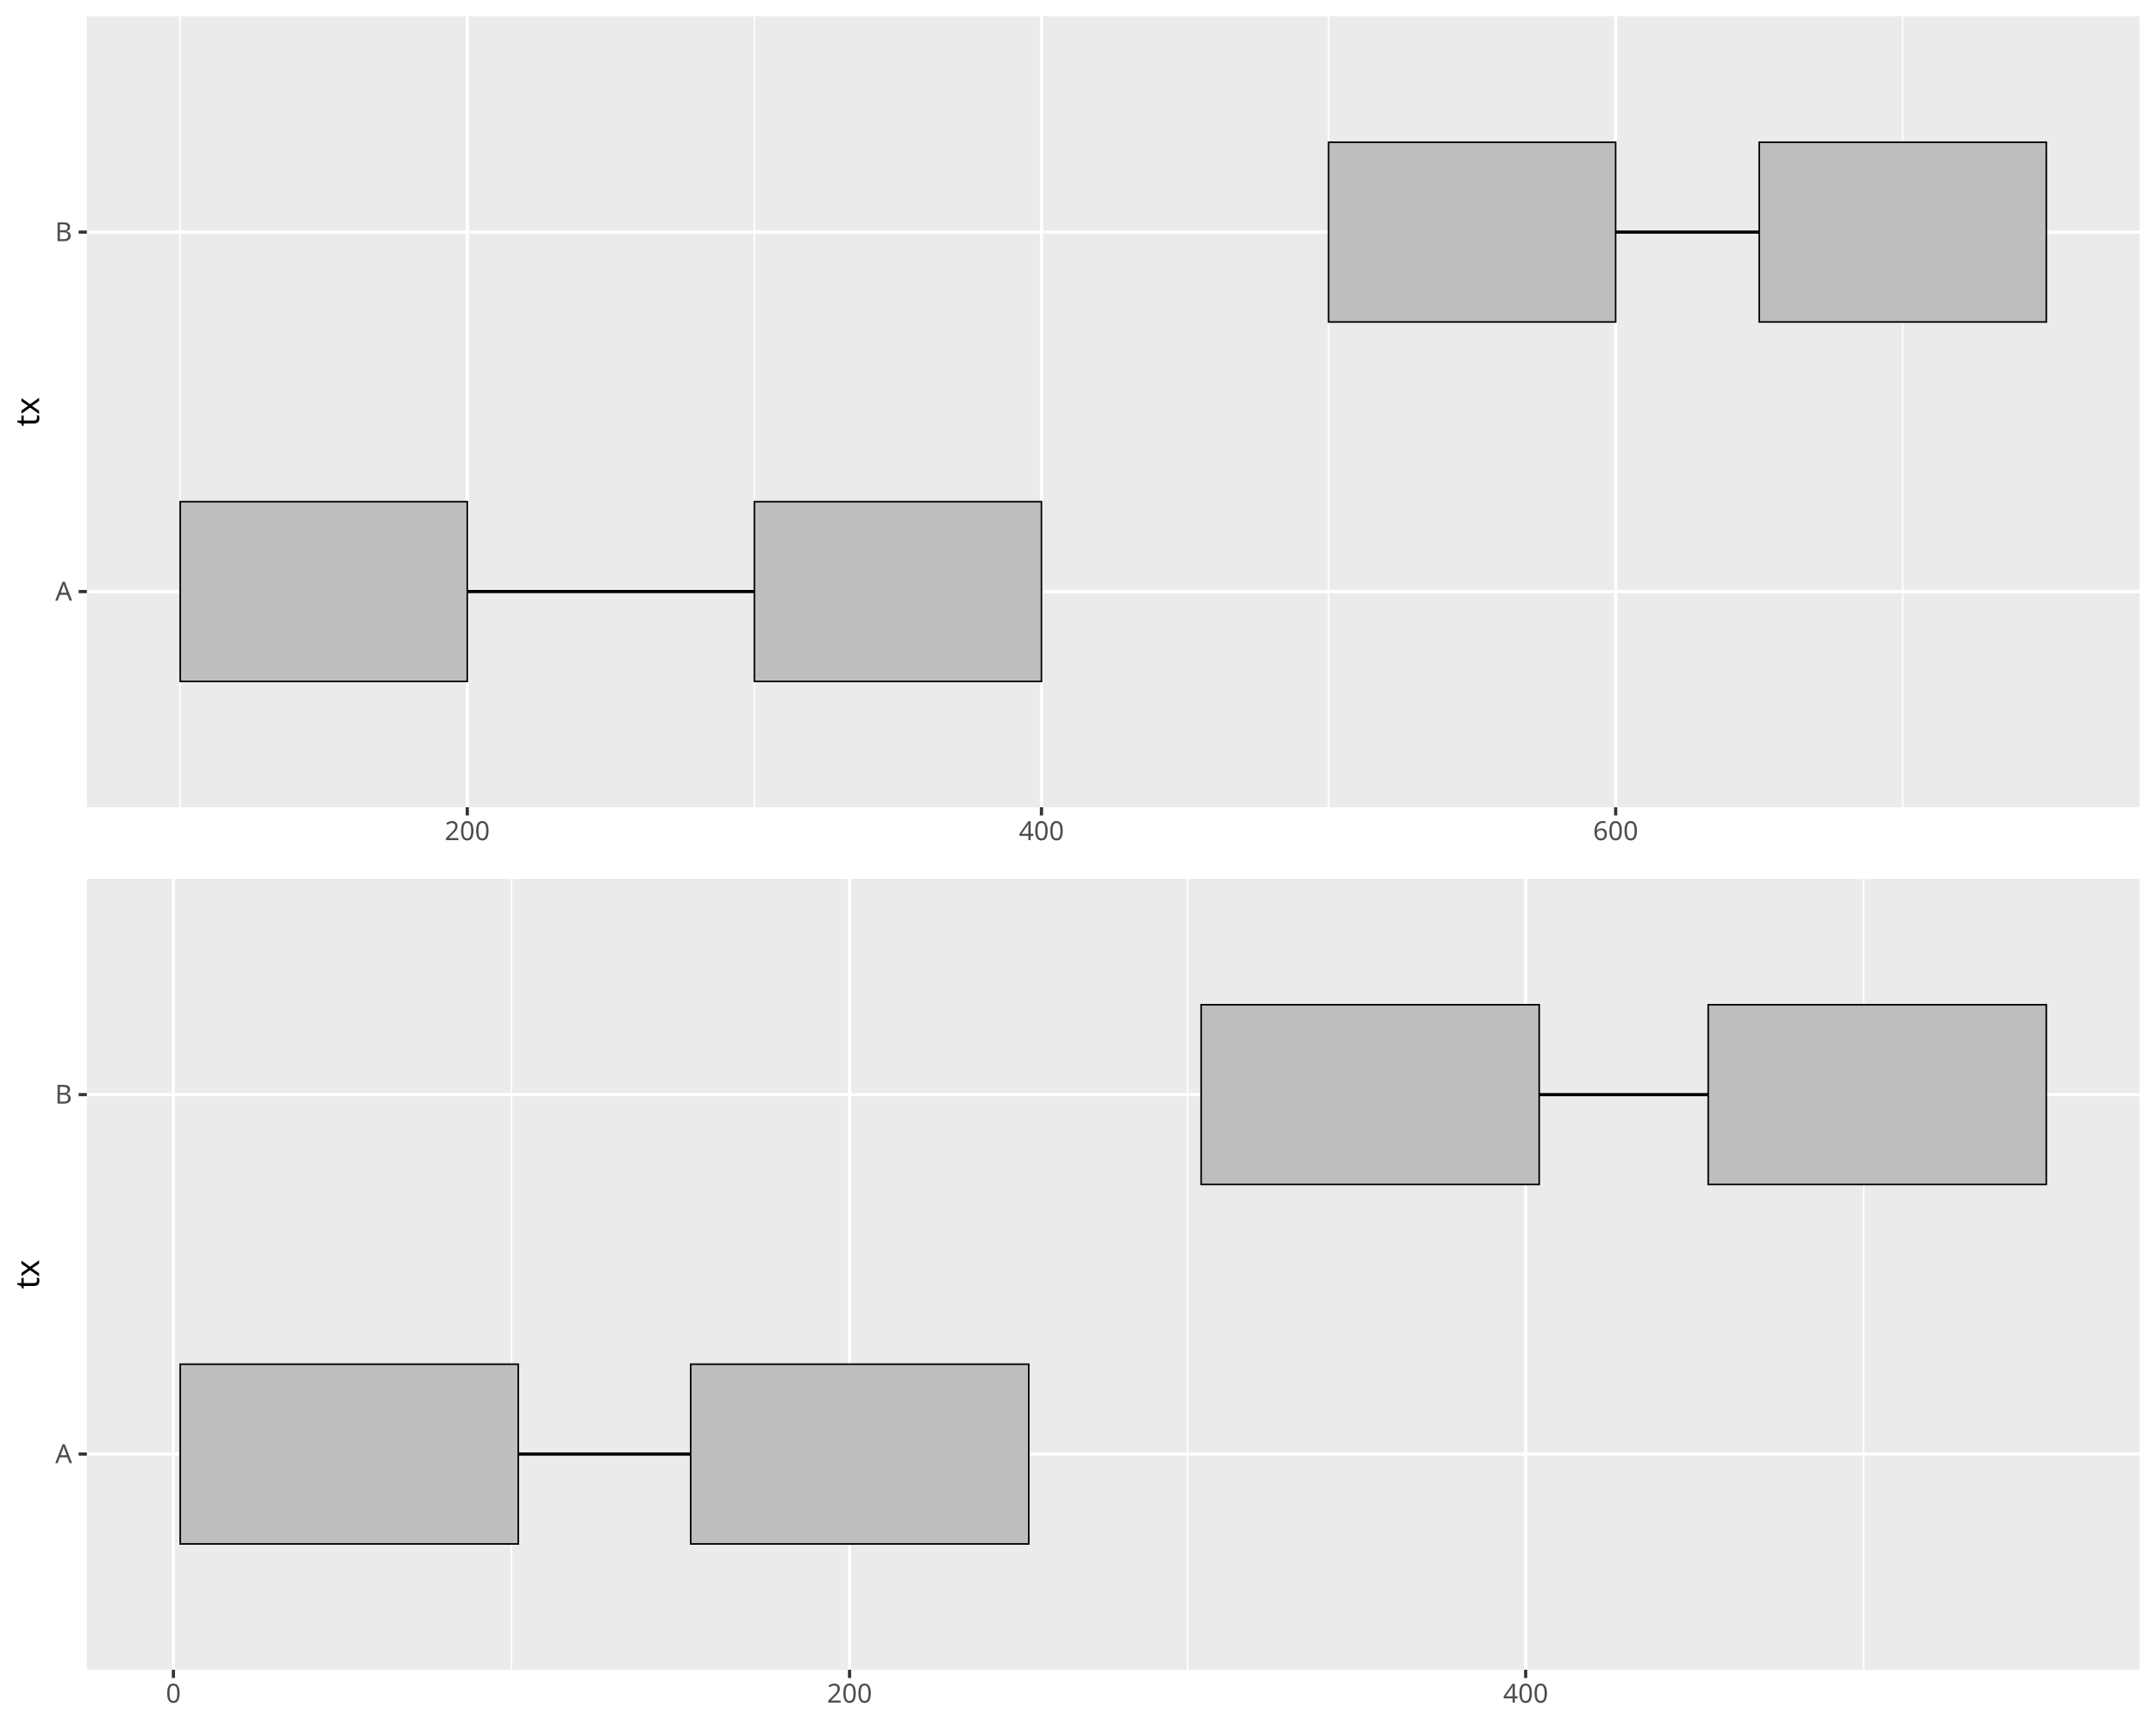
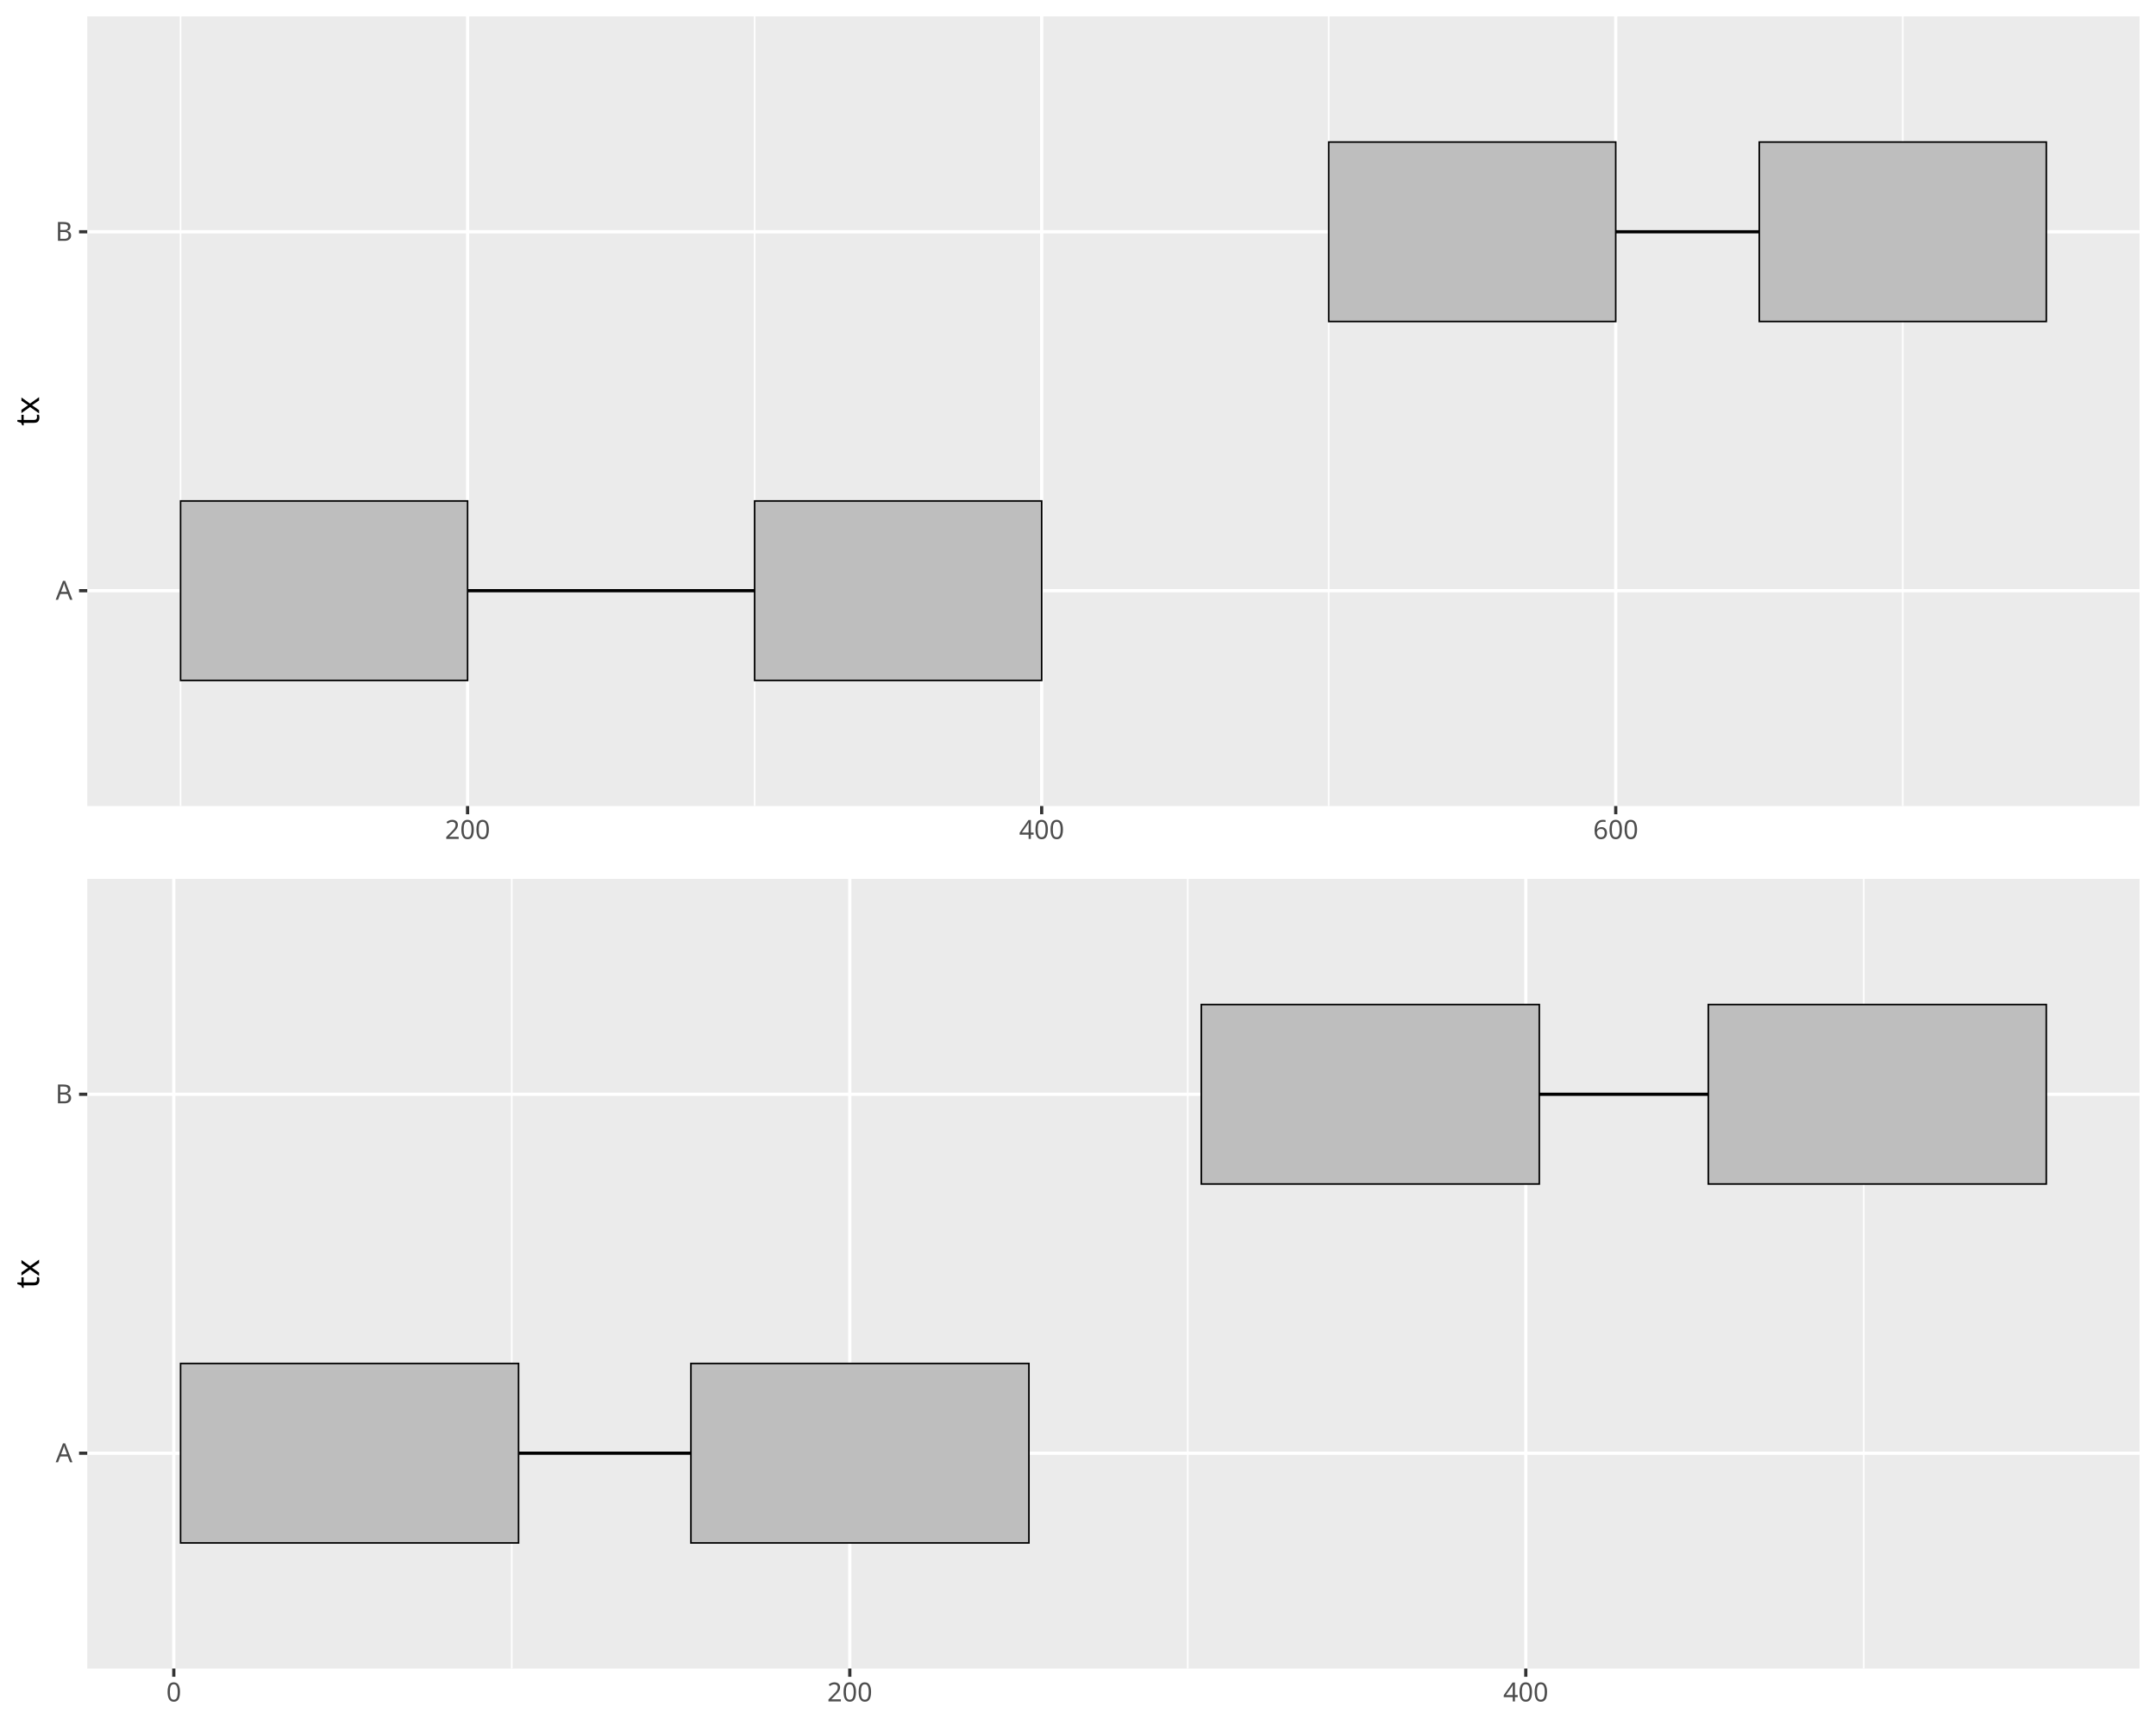
<svg xmlns="http://www.w3.org/2000/svg" class="svglite" data-engine-version="2.0" width="720.00pt" height="576.00pt" viewBox="0 0 720.00 576.00">
  <defs>
    <style type="text/css">
    .svglite line, .svglite polyline, .svglite polygon, .svglite path, .svglite rect, .svglite circle {
      fill: none;
      stroke: #000000;
      stroke-linecap: round;
      stroke-linejoin: round;
      stroke-miterlimit: 10.00;
    }
  </style>
  </defs>
  <rect width="100%" height="100%" style="stroke: none; fill: #FFFFFF;" />
  <defs>
    <clipPath id="cpMC4wMHw3MjAuMDB8MC4wMHw1NzYuMDA=">
      <rect x="0.00" y="0.00" width="720.00" height="576.00" />
    </clipPath>
  </defs>
  <g clip-path="url(#cpMC4wMHw3MjAuMDB8MC4wMHw1NzYuMDA=)">
</g>
  <defs>
    <clipPath id="cpMC4wMHw3MjAuMDB8MC4wMHwyODguMDA=">
      <rect x="0" y="0.00" width="720.00" height="288.00" />
    </clipPath>
  </defs>
  <g clip-path="url(#cpMC4wMHw3MjAuMDB8MC4wMHwyODguMDA=)">
    <rect x="0" y="0.00" width="720.00" height="288.00" style="stroke-width: 1.07; stroke: #FFFFFF; fill: #FFFFFF;" />
  </g>
  <g clip-path="url(#cpMC4wMHw3MjAuMDB8MC4wMHw1NzYuMDA=)">
</g>
  <defs>
-     <clipPath id="cpMjkuMDF8NzE0LjUyfDUuNDh8MjY5LjU1">
-       <rect x="29.01" y="5.48" width="685.51" height="264.07" />
+     <clipPath id="cpMjkuMTR8NzE0LjUyfDUuNDh8MjY5LjE1">
+       <rect x="29.14" y="5.48" width="685.38" height="263.67" />
    </clipPath>
  </defs>
-   <g clip-path="url(#cpMjkuMDF8NzE0LjUyfDUuNDh8MjY5LjU1)">
-     <rect x="29.01" y="5.48" width="685.51" height="264.07" style="stroke-width: 1.07; stroke: none; fill: #EBEBEB;" />
-     <polyline points="60.17,269.55 60.17,5.48 " style="stroke-width: 0.53; stroke: #FFFFFF; stroke-linecap: butt;" />
-     <polyline points="251.92,269.55 251.92,5.48 " style="stroke-width: 0.53; stroke: #FFFFFF; stroke-linecap: butt;" />
-     <polyline points="443.67,269.55 443.67,5.48 " style="stroke-width: 0.53; stroke: #FFFFFF; stroke-linecap: butt;" />
-     <polyline points="635.42,269.55 635.42,5.48 " style="stroke-width: 0.53; stroke: #FFFFFF; stroke-linecap: butt;" />
-     <polyline points="29.01,197.53 714.52,197.53 " style="stroke-width: 1.07; stroke: #FFFFFF; stroke-linecap: butt;" />
-     <polyline points="29.01,77.50 714.52,77.50 " style="stroke-width: 1.07; stroke: #FFFFFF; stroke-linecap: butt;" />
-     <polyline points="156.05,269.55 156.05,5.48 " style="stroke-width: 1.07; stroke: #FFFFFF; stroke-linecap: butt;" />
-     <polyline points="347.80,269.55 347.80,5.48 " style="stroke-width: 1.07; stroke: #FFFFFF; stroke-linecap: butt;" />
-     <polyline points="539.55,269.55 539.55,5.48 " style="stroke-width: 1.07; stroke: #FFFFFF; stroke-linecap: butt;" />
-     <rect x="60.17" y="167.52" width="95.88" height="60.02" style="stroke-width: 0.53; stroke-linecap: butt; stroke-linejoin: miter; fill: #BEBEBE;" />
-     <rect x="251.92" y="167.52" width="95.88" height="60.02" style="stroke-width: 0.53; stroke-linecap: butt; stroke-linejoin: miter; fill: #BEBEBE;" />
-     <rect x="443.67" y="47.49" width="95.88" height="60.02" style="stroke-width: 0.53; stroke-linecap: butt; stroke-linejoin: miter; fill: #BEBEBE;" />
-     <rect x="587.49" y="47.49" width="95.88" height="60.02" style="stroke-width: 0.53; stroke-linecap: butt; stroke-linejoin: miter; fill: #BEBEBE;" />
-     <line x1="156.05" y1="197.53" x2="251.92" y2="197.53" style="stroke-width: 1.07; stroke-linecap: butt;" />
-     <line x1="539.55" y1="77.50" x2="587.49" y2="77.50" style="stroke-width: 1.07; stroke-linecap: butt;" />
+   <g clip-path="url(#cpMjkuMTR8NzE0LjUyfDUuNDh8MjY5LjE1)">
+     <rect x="29.14" y="5.48" width="685.38" height="263.67" style="stroke-width: 1.07; stroke: none; fill: #EBEBEB;" />
+     <polyline points="60.30,269.15 60.30,5.48 " style="stroke-width: 0.53; stroke: #FFFFFF; stroke-linecap: butt;" />
+     <polyline points="252.01,269.15 252.01,5.48 " style="stroke-width: 0.53; stroke: #FFFFFF; stroke-linecap: butt;" />
+     <polyline points="443.72,269.15 443.72,5.48 " style="stroke-width: 0.53; stroke: #FFFFFF; stroke-linecap: butt;" />
+     <polyline points="635.44,269.15 635.44,5.48 " style="stroke-width: 0.53; stroke: #FFFFFF; stroke-linecap: butt;" />
+     <polyline points="29.14,197.24 714.52,197.24 " style="stroke-width: 1.07; stroke: #FFFFFF; stroke-linecap: butt;" />
+     <polyline points="29.14,77.39 714.52,77.39 " style="stroke-width: 1.07; stroke: #FFFFFF; stroke-linecap: butt;" />
+     <polyline points="156.15,269.15 156.15,5.48 " style="stroke-width: 1.07; stroke: #FFFFFF; stroke-linecap: butt;" />
+     <polyline points="347.87,269.15 347.87,5.48 " style="stroke-width: 1.07; stroke: #FFFFFF; stroke-linecap: butt;" />
+     <polyline points="539.58,269.15 539.58,5.48 " style="stroke-width: 1.07; stroke: #FFFFFF; stroke-linecap: butt;" />
+     <rect x="60.30" y="167.28" width="95.86" height="59.92" style="stroke-width: 0.53; stroke-linecap: butt; stroke-linejoin: miter; fill: #BEBEBE;" />
+     <rect x="252.01" y="167.28" width="95.86" height="59.92" style="stroke-width: 0.53; stroke-linecap: butt; stroke-linejoin: miter; fill: #BEBEBE;" />
+     <rect x="443.72" y="47.43" width="95.86" height="59.92" style="stroke-width: 0.53; stroke-linecap: butt; stroke-linejoin: miter; fill: #BEBEBE;" />
+     <rect x="587.51" y="47.43" width="95.86" height="59.92" style="stroke-width: 0.53; stroke-linecap: butt; stroke-linejoin: miter; fill: #BEBEBE;" />
+     <line x1="156.15" y1="197.24" x2="252.01" y2="197.24" style="stroke-width: 1.07; stroke-linecap: butt;" />
+     <line x1="539.58" y1="77.39" x2="587.51" y2="77.39" style="stroke-width: 1.07; stroke-linecap: butt;" />
  </g>
  <g clip-path="url(#cpMC4wMHw3MjAuMDB8MC4wMHw1NzYuMDA=)">
-     <text x="24.08" y="200.56" text-anchor="end" style="font-size: 8.80px; fill: #4D4D4D; font-family: sans;" textLength="5.87px" lengthAdjust="spacingAndGlyphs">A</text>
-     <text x="24.08" y="80.53" text-anchor="end" style="font-size: 8.80px; fill: #4D4D4D; font-family: sans;" textLength="5.87px" lengthAdjust="spacingAndGlyphs">B</text>
-     <polyline points="26.27,197.53 29.01,197.53 " style="stroke-width: 1.07; stroke: #333333; stroke-linecap: butt;" />
-     <polyline points="26.27,77.50 29.01,77.50 " style="stroke-width: 1.07; stroke: #333333; stroke-linecap: butt;" />
-     <polyline points="156.05,272.29 156.05,269.55 " style="stroke-width: 1.07; stroke: #333333; stroke-linecap: butt;" />
-     <polyline points="347.80,272.29 347.80,269.55 " style="stroke-width: 1.07; stroke: #333333; stroke-linecap: butt;" />
-     <polyline points="539.55,272.29 539.55,269.55 " style="stroke-width: 1.07; stroke: #333333; stroke-linecap: butt;" />
-     <text x="156.05" y="280.54" text-anchor="middle" style="font-size: 8.80px; fill: #4D4D4D; font-family: sans;" textLength="14.68px" lengthAdjust="spacingAndGlyphs">200</text>
-     <text x="347.80" y="280.54" text-anchor="middle" style="font-size: 8.80px; fill: #4D4D4D; font-family: sans;" textLength="14.68px" lengthAdjust="spacingAndGlyphs">400</text>
-     <text x="539.55" y="280.54" text-anchor="middle" style="font-size: 8.80px; fill: #4D4D4D; font-family: sans;" textLength="14.68px" lengthAdjust="spacingAndGlyphs">600</text>
-     <text transform="translate(13.05,137.52) rotate(-90)" text-anchor="middle" style="font-size: 11.00px; font-family: sans;" textLength="8.56px" lengthAdjust="spacingAndGlyphs">tx</text>
+     <text x="24.21" y="200.27" text-anchor="end" style="font-size: 8.80px; fill: #4D4D4D; font-family: sans;" textLength="5.87px" lengthAdjust="spacingAndGlyphs">A</text>
+     <text x="24.21" y="80.42" text-anchor="end" style="font-size: 8.80px; fill: #4D4D4D; font-family: sans;" textLength="5.87px" lengthAdjust="spacingAndGlyphs">B</text>
+     <polyline points="26.40,197.24 29.14,197.24 " style="stroke-width: 1.07; stroke: #333333; stroke-linecap: butt;" />
+     <polyline points="26.40,77.39 29.14,77.39 " style="stroke-width: 1.07; stroke: #333333; stroke-linecap: butt;" />
+     <polyline points="156.15,271.89 156.15,269.15 " style="stroke-width: 1.07; stroke: #333333; stroke-linecap: butt;" />
+     <polyline points="347.87,271.89 347.87,269.15 " style="stroke-width: 1.07; stroke: #333333; stroke-linecap: butt;" />
+     <polyline points="539.58,271.89 539.58,269.15 " style="stroke-width: 1.07; stroke: #333333; stroke-linecap: butt;" />
+     <text x="156.15" y="280.13" text-anchor="middle" style="font-size: 8.80px; fill: #4D4D4D; font-family: sans;" textLength="14.68px" lengthAdjust="spacingAndGlyphs">200</text>
+     <text x="347.87" y="280.13" text-anchor="middle" style="font-size: 8.80px; fill: #4D4D4D; font-family: sans;" textLength="14.68px" lengthAdjust="spacingAndGlyphs">400</text>
+     <text x="539.58" y="280.13" text-anchor="middle" style="font-size: 8.80px; fill: #4D4D4D; font-family: sans;" textLength="14.68px" lengthAdjust="spacingAndGlyphs">600</text>
+     <text transform="translate(13.05,137.31) rotate(-90)" text-anchor="middle" style="font-size: 11.00px; font-family: sans;" textLength="8.56px" lengthAdjust="spacingAndGlyphs">tx</text>
  </g>
  <defs>
    <clipPath id="cpMC4wMHw3MjAuMDB8Mjg4LjAwfDU3Ni4wMA==">
      <rect x="0" y="288.00" width="720.00" height="288.00" />
    </clipPath>
  </defs>
  <g clip-path="url(#cpMC4wMHw3MjAuMDB8Mjg4LjAwfDU3Ni4wMA==)">
    <rect x="0" y="288.00" width="720.00" height="288.00" style="stroke-width: 1.07; stroke: #FFFFFF; fill: #FFFFFF;" />
  </g>
  <g clip-path="url(#cpMC4wMHw3MjAuMDB8MC4wMHw1NzYuMDA=)">
</g>
  <defs>
-     <clipPath id="cpMjkuMDF8NzE0LjUyfDI5My40OHw1NTcuNTU=">
-       <rect x="29.01" y="293.48" width="685.51" height="264.07" />
+     <clipPath id="cpMjkuMTR8NzE0LjUyfDI5My40OHw1NTcuMTU=">
+       <rect x="29.14" y="293.48" width="685.38" height="263.67" />
    </clipPath>
  </defs>
-   <g clip-path="url(#cpMjkuMDF8NzE0LjUyfDI5My40OHw1NTcuNTU=)">
-     <rect x="29.01" y="293.48" width="685.51" height="264.07" style="stroke-width: 1.07; stroke: none; fill: #EBEBEB;" />
-     <polyline points="170.81,557.55 170.81,293.48 " style="stroke-width: 0.53; stroke: #FFFFFF; stroke-linecap: butt;" />
-     <polyline points="396.60,557.55 396.60,293.48 " style="stroke-width: 0.53; stroke: #FFFFFF; stroke-linecap: butt;" />
-     <polyline points="622.40,557.55 622.40,293.48 " style="stroke-width: 0.53; stroke: #FFFFFF; stroke-linecap: butt;" />
-     <polyline points="29.01,485.53 714.52,485.53 " style="stroke-width: 1.07; stroke: #FFFFFF; stroke-linecap: butt;" />
-     <polyline points="29.01,365.50 714.52,365.50 " style="stroke-width: 1.07; stroke: #FFFFFF; stroke-linecap: butt;" />
-     <polyline points="57.91,557.55 57.91,293.48 " style="stroke-width: 1.07; stroke: #FFFFFF; stroke-linecap: butt;" />
-     <polyline points="283.71,557.55 283.71,293.48 " style="stroke-width: 1.07; stroke: #FFFFFF; stroke-linecap: butt;" />
-     <polyline points="509.50,557.55 509.50,293.48 " style="stroke-width: 1.07; stroke: #FFFFFF; stroke-linecap: butt;" />
-     <rect x="60.17" y="455.52" width="112.90" height="60.02" style="stroke-width: 0.53; stroke-linecap: butt; stroke-linejoin: miter; fill: #BEBEBE;" />
-     <rect x="230.65" y="455.52" width="112.90" height="60.02" style="stroke-width: 0.53; stroke-linecap: butt; stroke-linejoin: miter; fill: #BEBEBE;" />
-     <rect x="401.12" y="335.49" width="112.90" height="60.02" style="stroke-width: 0.53; stroke-linecap: butt; stroke-linejoin: miter; fill: #BEBEBE;" />
-     <rect x="570.46" y="335.49" width="112.90" height="60.02" style="stroke-width: 0.53; stroke-linecap: butt; stroke-linejoin: miter; fill: #BEBEBE;" />
-     <line x1="173.07" y1="485.53" x2="230.65" y2="485.53" style="stroke-width: 1.07; stroke-linecap: butt;" />
-     <line x1="514.02" y1="365.50" x2="570.46" y2="365.50" style="stroke-width: 1.07; stroke-linecap: butt;" />
+   <g clip-path="url(#cpMjkuMTR8NzE0LjUyfDI5My40OHw1NTcuMTU=)">
+     <rect x="29.14" y="293.48" width="685.38" height="263.67" style="stroke-width: 1.07; stroke: none; fill: #EBEBEB;" />
+     <polyline points="170.91,557.15 170.91,293.48 " style="stroke-width: 0.53; stroke: #FFFFFF; stroke-linecap: butt;" />
+     <polyline points="396.66,557.15 396.66,293.48 " style="stroke-width: 0.53; stroke: #FFFFFF; stroke-linecap: butt;" />
+     <polyline points="622.41,557.15 622.41,293.48 " style="stroke-width: 0.53; stroke: #FFFFFF; stroke-linecap: butt;" />
+     <polyline points="29.14,485.24 714.52,485.24 " style="stroke-width: 1.07; stroke: #FFFFFF; stroke-linecap: butt;" />
+     <polyline points="29.14,365.39 714.52,365.39 " style="stroke-width: 1.07; stroke: #FFFFFF; stroke-linecap: butt;" />
+     <polyline points="58.04,557.15 58.04,293.48 " style="stroke-width: 1.07; stroke: #FFFFFF; stroke-linecap: butt;" />
+     <polyline points="283.79,557.15 283.79,293.48 " style="stroke-width: 1.07; stroke: #FFFFFF; stroke-linecap: butt;" />
+     <polyline points="509.54,557.15 509.54,293.48 " style="stroke-width: 1.07; stroke: #FFFFFF; stroke-linecap: butt;" />
+     <rect x="60.30" y="455.28" width="112.87" height="59.92" style="stroke-width: 0.53; stroke-linecap: butt; stroke-linejoin: miter; fill: #BEBEBE;" />
+     <rect x="230.74" y="455.28" width="112.87" height="59.92" style="stroke-width: 0.53; stroke-linecap: butt; stroke-linejoin: miter; fill: #BEBEBE;" />
+     <rect x="401.18" y="335.43" width="112.87" height="59.92" style="stroke-width: 0.53; stroke-linecap: butt; stroke-linejoin: miter; fill: #BEBEBE;" />
+     <rect x="570.49" y="335.43" width="112.87" height="59.92" style="stroke-width: 0.53; stroke-linecap: butt; stroke-linejoin: miter; fill: #BEBEBE;" />
+     <line x1="173.17" y1="485.24" x2="230.74" y2="485.24" style="stroke-width: 1.07; stroke-linecap: butt;" />
+     <line x1="514.05" y1="365.39" x2="570.49" y2="365.39" style="stroke-width: 1.07; stroke-linecap: butt;" />
  </g>
  <g clip-path="url(#cpMC4wMHw3MjAuMDB8MC4wMHw1NzYuMDA=)">
-     <text x="24.08" y="488.56" text-anchor="end" style="font-size: 8.80px; fill: #4D4D4D; font-family: sans;" textLength="5.87px" lengthAdjust="spacingAndGlyphs">A</text>
-     <text x="24.08" y="368.53" text-anchor="end" style="font-size: 8.80px; fill: #4D4D4D; font-family: sans;" textLength="5.87px" lengthAdjust="spacingAndGlyphs">B</text>
-     <polyline points="26.27,485.53 29.01,485.53 " style="stroke-width: 1.07; stroke: #333333; stroke-linecap: butt;" />
-     <polyline points="26.27,365.50 29.01,365.50 " style="stroke-width: 1.07; stroke: #333333; stroke-linecap: butt;" />
-     <polyline points="57.91,560.29 57.91,557.55 " style="stroke-width: 1.07; stroke: #333333; stroke-linecap: butt;" />
-     <polyline points="283.71,560.29 283.71,557.55 " style="stroke-width: 1.07; stroke: #333333; stroke-linecap: butt;" />
-     <polyline points="509.50,560.29 509.50,557.55 " style="stroke-width: 1.07; stroke: #333333; stroke-linecap: butt;" />
-     <text x="57.91" y="568.54" text-anchor="middle" style="font-size: 8.80px; fill: #4D4D4D; font-family: sans;" textLength="4.89px" lengthAdjust="spacingAndGlyphs">0</text>
-     <text x="283.71" y="568.54" text-anchor="middle" style="font-size: 8.80px; fill: #4D4D4D; font-family: sans;" textLength="14.68px" lengthAdjust="spacingAndGlyphs">200</text>
-     <text x="509.50" y="568.54" text-anchor="middle" style="font-size: 8.80px; fill: #4D4D4D; font-family: sans;" textLength="14.68px" lengthAdjust="spacingAndGlyphs">400</text>
-     <text transform="translate(13.05,425.52) rotate(-90)" text-anchor="middle" style="font-size: 11.00px; font-family: sans;" textLength="8.56px" lengthAdjust="spacingAndGlyphs">tx</text>
+     <text x="24.21" y="488.27" text-anchor="end" style="font-size: 8.80px; fill: #4D4D4D; font-family: sans;" textLength="5.87px" lengthAdjust="spacingAndGlyphs">A</text>
+     <text x="24.21" y="368.42" text-anchor="end" style="font-size: 8.80px; fill: #4D4D4D; font-family: sans;" textLength="5.87px" lengthAdjust="spacingAndGlyphs">B</text>
+     <polyline points="26.40,485.24 29.14,485.24 " style="stroke-width: 1.07; stroke: #333333; stroke-linecap: butt;" />
+     <polyline points="26.40,365.39 29.14,365.39 " style="stroke-width: 1.07; stroke: #333333; stroke-linecap: butt;" />
+     <polyline points="58.04,559.89 58.04,557.15 " style="stroke-width: 1.07; stroke: #333333; stroke-linecap: butt;" />
+     <polyline points="283.79,559.89 283.79,557.15 " style="stroke-width: 1.07; stroke: #333333; stroke-linecap: butt;" />
+     <polyline points="509.54,559.89 509.54,557.15 " style="stroke-width: 1.07; stroke: #333333; stroke-linecap: butt;" />
+     <text x="58.04" y="568.13" text-anchor="middle" style="font-size: 8.80px; fill: #4D4D4D; font-family: sans;" textLength="4.89px" lengthAdjust="spacingAndGlyphs">0</text>
+     <text x="283.79" y="568.13" text-anchor="middle" style="font-size: 8.80px; fill: #4D4D4D; font-family: sans;" textLength="14.68px" lengthAdjust="spacingAndGlyphs">200</text>
+     <text x="509.54" y="568.13" text-anchor="middle" style="font-size: 8.80px; fill: #4D4D4D; font-family: sans;" textLength="14.68px" lengthAdjust="spacingAndGlyphs">400</text>
+     <text transform="translate(13.05,425.31) rotate(-90)" text-anchor="middle" style="font-size: 11.00px; font-family: sans;" textLength="8.56px" lengthAdjust="spacingAndGlyphs">tx</text>
  </g>
</svg>
